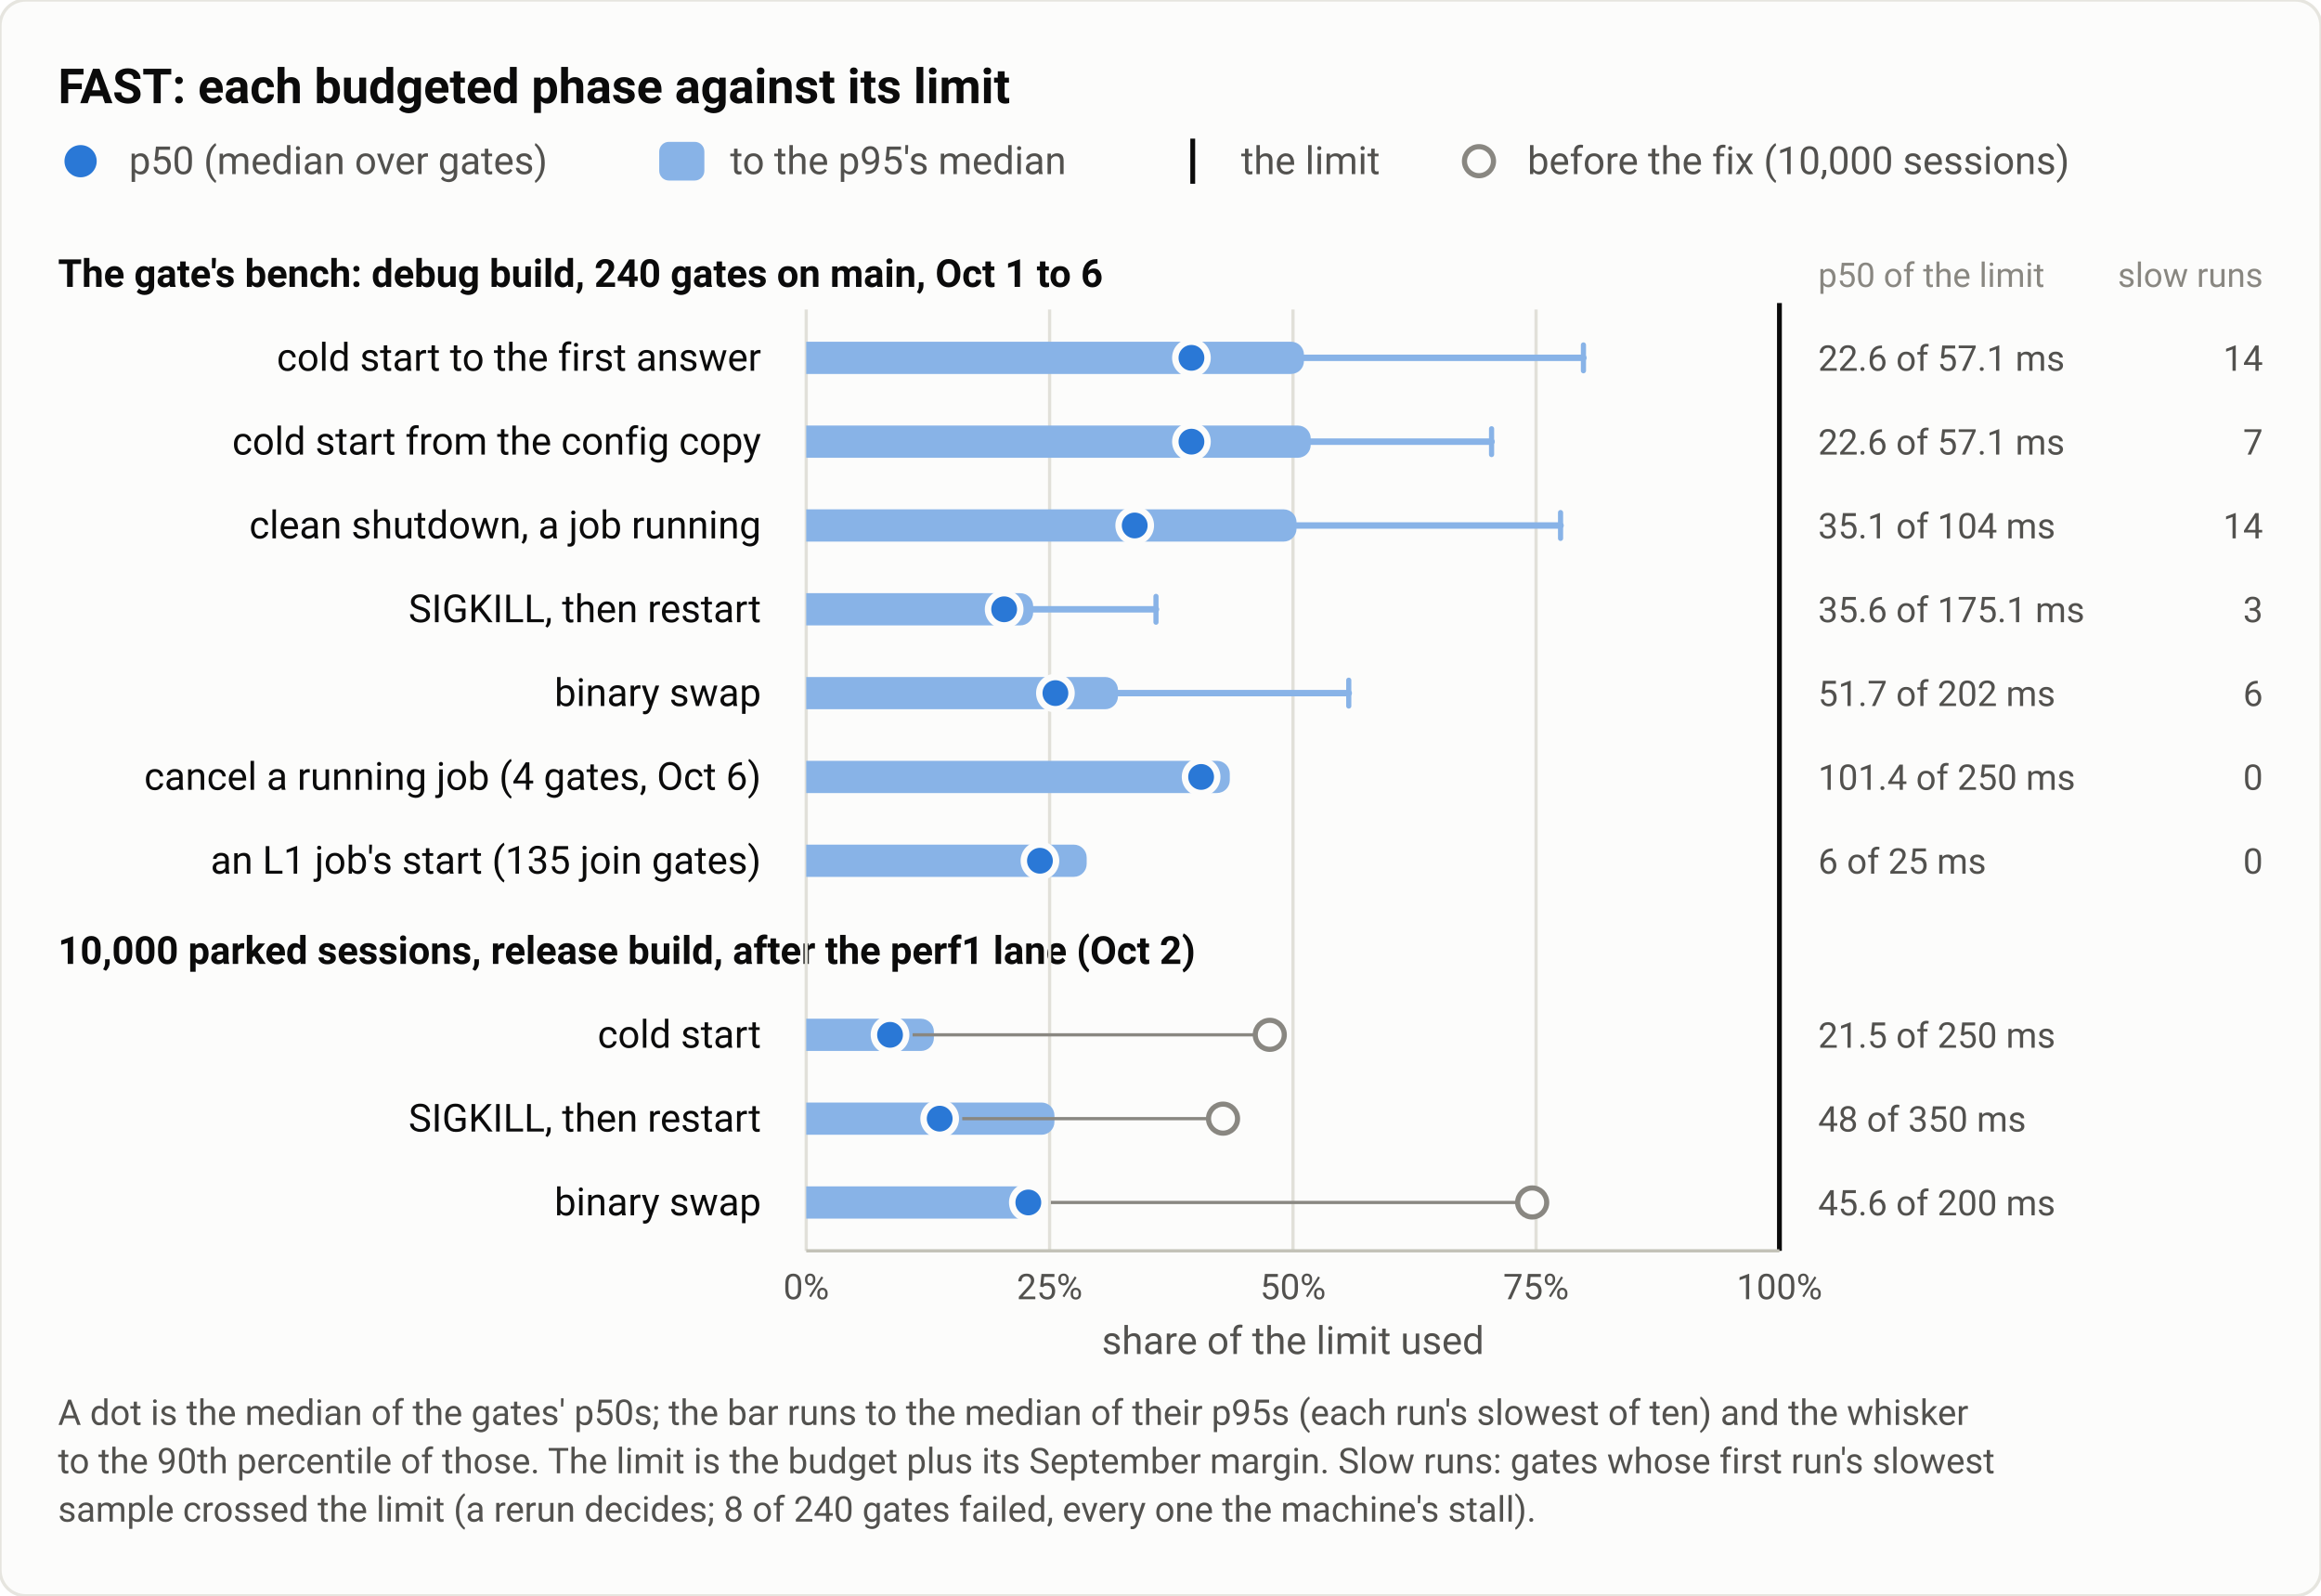
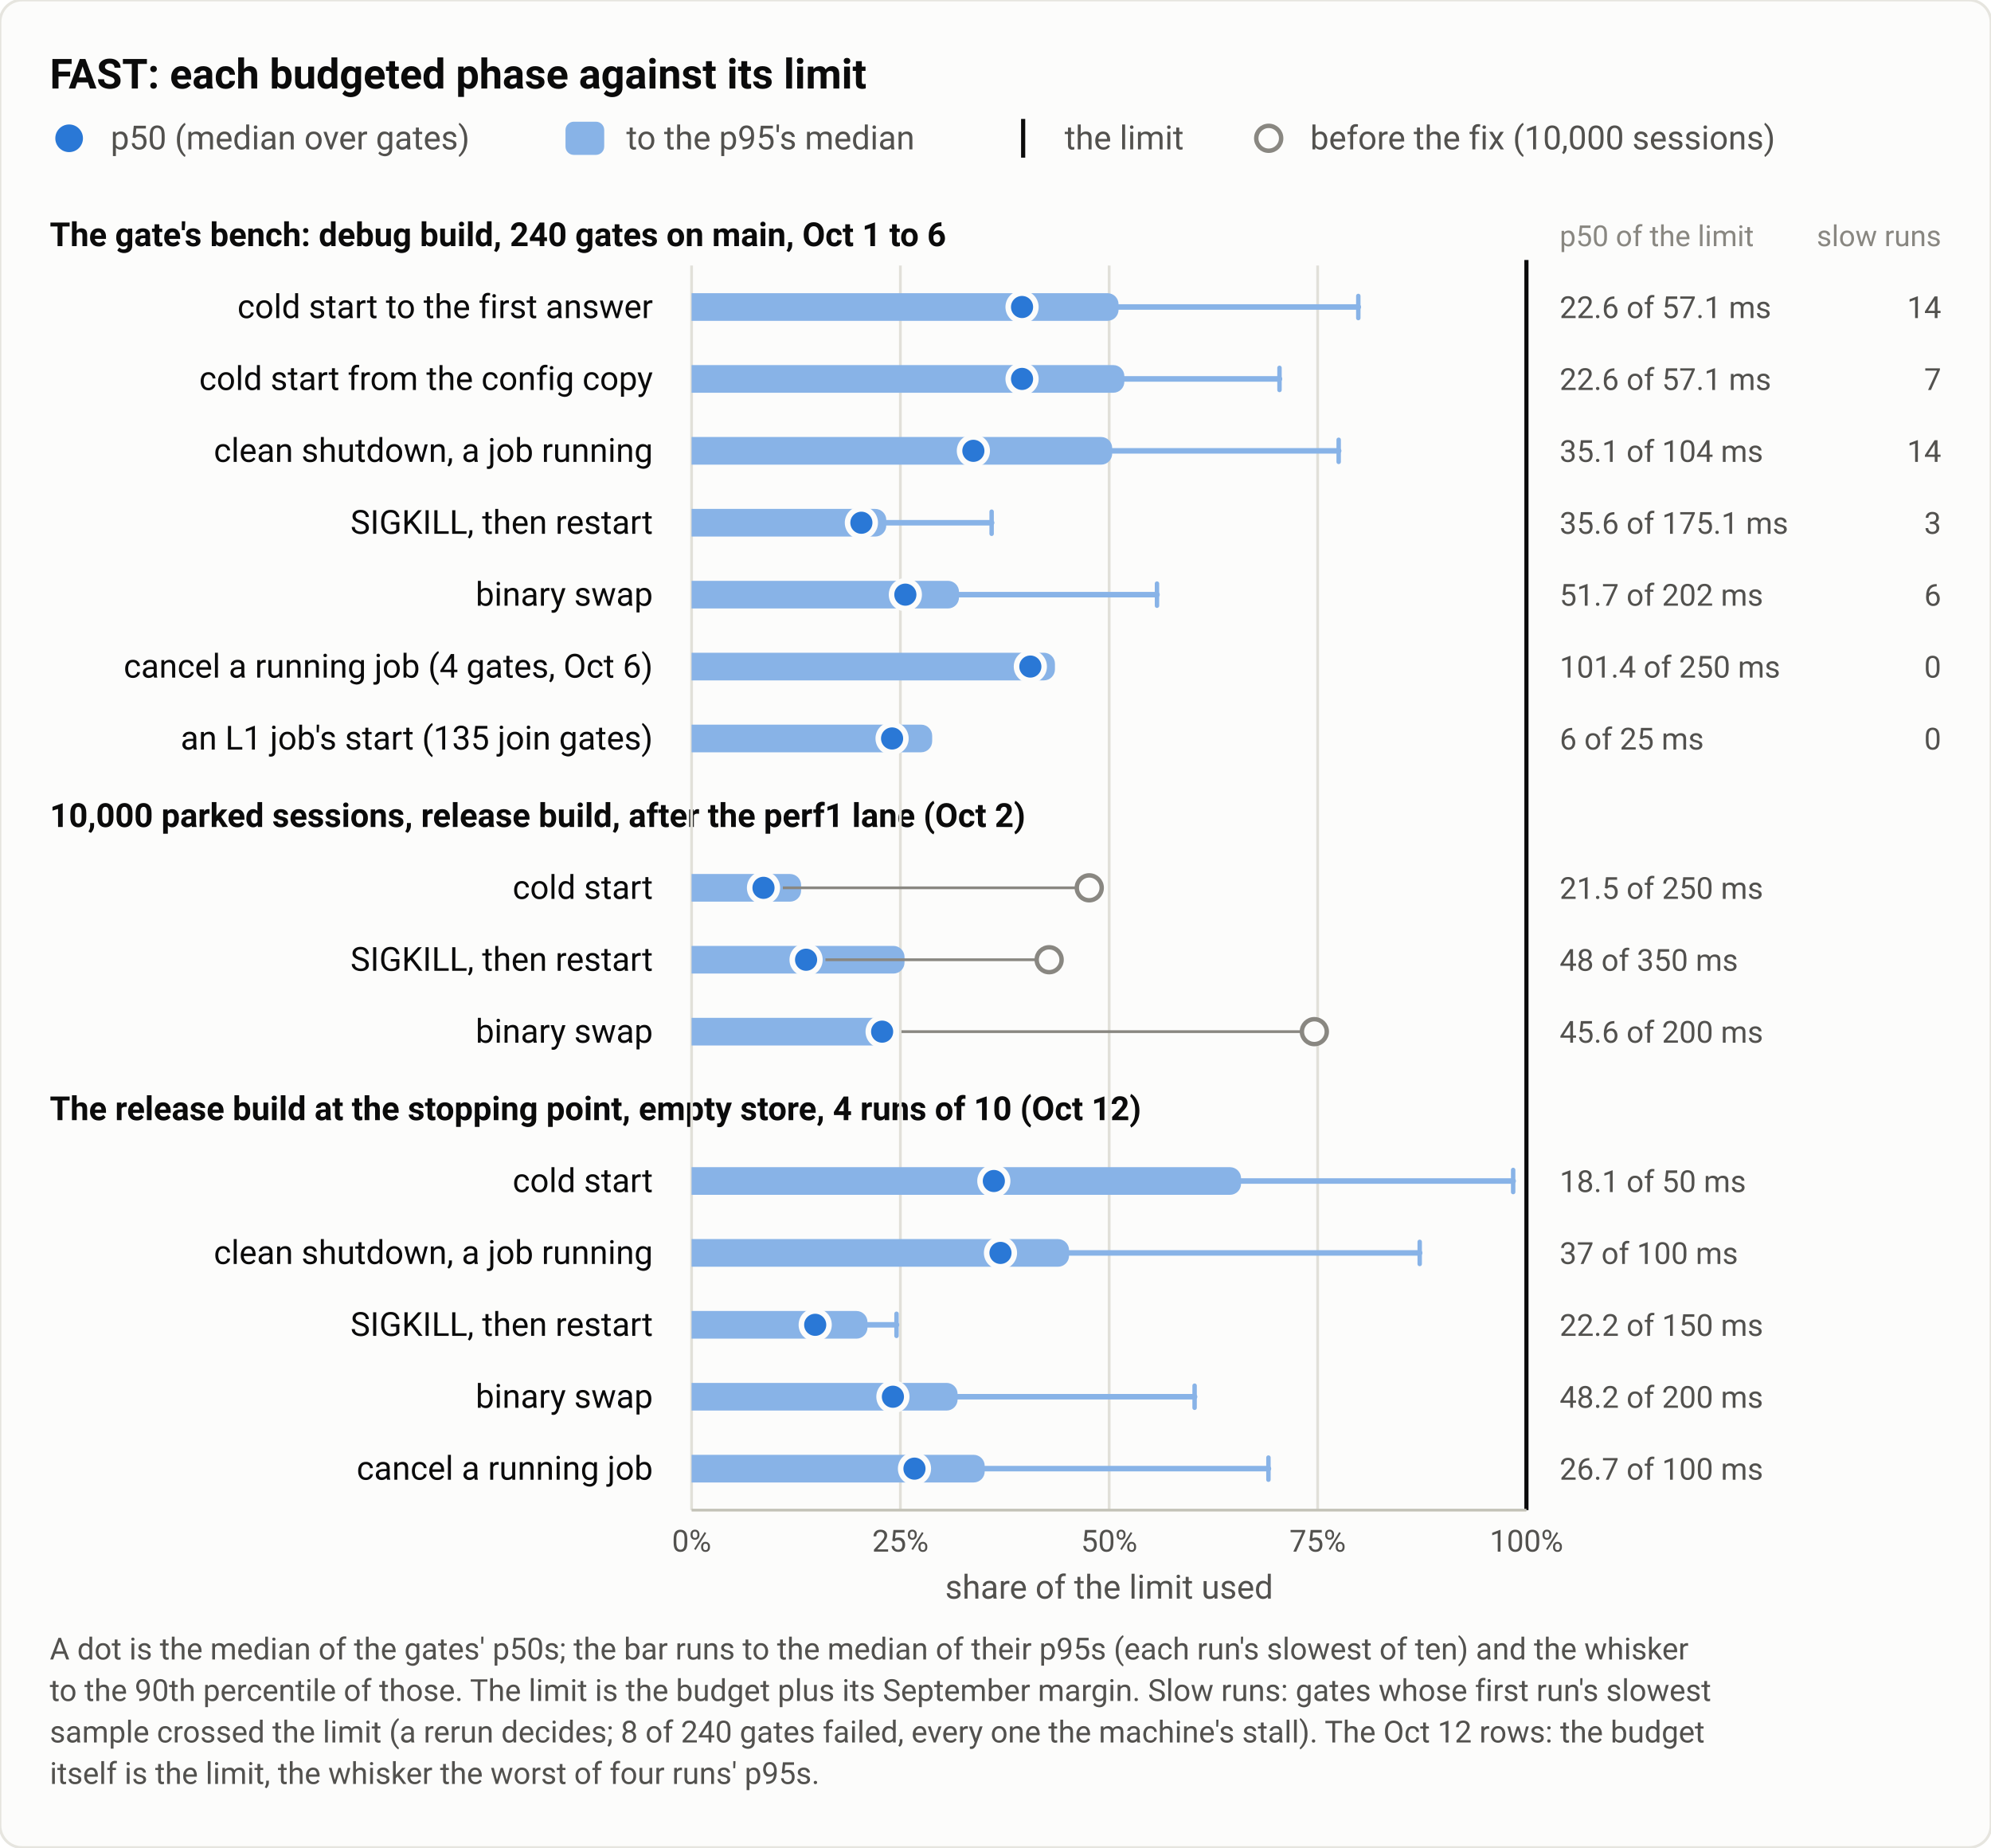
- <svg xmlns="http://www.w3.org/2000/svg" width="720" height="495" viewBox="0 0 720 495" role="img" aria-labelledby="t-speed-budgets t-speed-budgets-d" font-family="system-ui, -apple-system, 'Segoe UI', Roboto, Helvetica, Arial, sans-serif">
-   <rect width="720" height="495" rx="8" fill="#fcfcfb" stroke="#e6e5df" />
+ <svg xmlns="http://www.w3.org/2000/svg" width="720" height="668" viewBox="0 0 720 668" role="img" aria-labelledby="t-speed-budgets t-speed-budgets-d" font-family="system-ui, -apple-system, 'Segoe UI', Roboto, Helvetica, Arial, sans-serif">
+   <rect width="720" height="668" rx="8" fill="#fcfcfb" stroke="#e6e5df" />
  <text x="18.0" y="32.0" font-size="15" fill="#0b0b0b" font-weight="600">FAST: each budgeted phase against its limit</text>
  <circle cx="25.0" cy="50.0" r="5" fill="#2a78d6" />
  <text x="40.0" y="54.0" font-size="12" fill="#52514e">p50 (median over gates)</text>
  <rect x="204.5" y="44.0" width="14" height="12" rx="3" fill="#88b3e7" />
  <text x="226.5" y="54.0" font-size="12" fill="#52514e">to the p95's median</text>
  <line x1="370.0" y1="43.0" x2="370.0" y2="57.0" stroke="#0b0b0b" stroke-width="1.5" />
  <text x="385.0" y="54.0" font-size="12" fill="#52514e">the limit</text>
  <circle cx="458.8" cy="50.0" r="4.5" fill="#fcfcfb" stroke="#898781" stroke-width="1.6" />
  <text x="473.8" y="54.0" font-size="12" fill="#52514e">before the fix (10,000 sessions)</text>
  <text x="18.0" y="89.0" font-size="12" fill="#0b0b0b" font-weight="600">The gate's bench: debug build, 240 gates on main, Oct 1 to 6</text>
  <text x="18.0" y="299.0" font-size="12" fill="#0b0b0b" font-weight="600">10,000 parked sessions, release build, after the perf1 lane (Oct 2)</text>
-   <line x1="250.1" y1="96.0" x2="250.1" y2="388.0" stroke="#e1e0d9" stroke-width="1" />
-   <line x1="325.6" y1="96.0" x2="325.6" y2="388.0" stroke="#e1e0d9" stroke-width="1" />
-   <line x1="401.1" y1="96.0" x2="401.1" y2="388.0" stroke="#e1e0d9" stroke-width="1" />
-   <line x1="476.5" y1="96.0" x2="476.5" y2="388.0" stroke="#e1e0d9" stroke-width="1" />
-   <line x1="552.0" y1="96.0" x2="552.0" y2="388.0" stroke="#e1e0d9" stroke-width="1" />
-   <line x1="552.0" y1="94.0" x2="552.0" y2="388.0" stroke="#0b0b0b" stroke-width="1.5" />
+   <text x="18.0" y="405.0" font-size="12" fill="#0b0b0b" font-weight="600">The release build at the stopping point, empty store, 4 runs of 10 (Oct 12)</text>
+   <line x1="250.1" y1="96.0" x2="250.1" y2="546.0" stroke="#e1e0d9" stroke-width="1" />
+   <line x1="325.6" y1="96.0" x2="325.6" y2="546.0" stroke="#e1e0d9" stroke-width="1" />
+   <line x1="401.1" y1="96.0" x2="401.1" y2="546.0" stroke="#e1e0d9" stroke-width="1" />
+   <line x1="476.5" y1="96.0" x2="476.5" y2="546.0" stroke="#e1e0d9" stroke-width="1" />
+   <line x1="552.0" y1="96.0" x2="552.0" y2="546.0" stroke="#e1e0d9" stroke-width="1" />
+   <line x1="552.0" y1="94.0" x2="552.0" y2="546.0" stroke="#0b0b0b" stroke-width="1.5" />
  <text x="564.0" y="89.0" font-size="10.5" fill="#898781">p50 of the limit</text>
  <text x="702.0" y="89.0" font-size="10.5" fill="#898781" text-anchor="end">slow runs</text>
  <text x="236.1" y="115.0" font-size="12" fill="#0b0b0b" text-anchor="end">cold start to the first answer</text>
  <g>
    <path d="M250.1,106.0H400.5A4,4 0 0 1 404.5,110.0V112.0A4,4 0 0 1 400.5,116.0H250.1Z" fill="#88b3e7" />
    <line x1="404.5" y1="111.0" x2="491.2" y2="111.0" stroke="#88b3e7" stroke-width="2" stroke-linecap="round" />
    <line x1="491.2" y1="107.0" x2="491.2" y2="115.0" stroke="#88b3e7" stroke-width="1.6" stroke-linecap="round" />
    <circle cx="369.6" cy="111.0" r="12" fill="transparent" />
    <circle cx="369.6" cy="111.0" r="5" fill="#2a78d6" stroke="#fcfcfb" stroke-width="2" />
  </g>
  <text x="564.0" y="115.0" font-size="11" fill="#52514e" style="font-variant-numeric: tabular-nums">22.6 of 57.1 ms</text>
  <text x="702.0" y="115.0" font-size="11" fill="#52514e" text-anchor="end" style="font-variant-numeric: tabular-nums">14</text>
  <text x="236.1" y="141.0" font-size="12" fill="#0b0b0b" text-anchor="end">cold start from the config copy</text>
  <g>
    <path d="M250.1,132.0H402.6A4,4 0 0 1 406.6,136.0V138.0A4,4 0 0 1 402.6,142.0H250.1Z" fill="#88b3e7" />
    <line x1="406.6" y1="137.0" x2="462.7" y2="137.0" stroke="#88b3e7" stroke-width="2" stroke-linecap="round" />
    <line x1="462.7" y1="133.0" x2="462.7" y2="141.0" stroke="#88b3e7" stroke-width="1.6" stroke-linecap="round" />
    <circle cx="369.6" cy="137.0" r="12" fill="transparent" />
    <circle cx="369.6" cy="137.0" r="5" fill="#2a78d6" stroke="#fcfcfb" stroke-width="2" />
  </g>
  <text x="564.0" y="141.0" font-size="11" fill="#52514e" style="font-variant-numeric: tabular-nums">22.6 of 57.1 ms</text>
  <text x="702.0" y="141.0" font-size="11" fill="#52514e" text-anchor="end" style="font-variant-numeric: tabular-nums">7</text>
  <text x="236.1" y="167.0" font-size="12" fill="#0b0b0b" text-anchor="end">clean shutdown, a job running</text>
  <g>
    <path d="M250.1,158.0H398.2A4,4 0 0 1 402.2,162.0V164.0A4,4 0 0 1 398.2,168.0H250.1Z" fill="#88b3e7" />
    <line x1="402.2" y1="163.0" x2="484.1" y2="163.0" stroke="#88b3e7" stroke-width="2" stroke-linecap="round" />
    <line x1="484.1" y1="159.0" x2="484.1" y2="167.0" stroke="#88b3e7" stroke-width="1.6" stroke-linecap="round" />
    <circle cx="352.0" cy="163.0" r="12" fill="transparent" />
    <circle cx="352.0" cy="163.0" r="5" fill="#2a78d6" stroke="#fcfcfb" stroke-width="2" />
  </g>
  <text x="564.0" y="167.0" font-size="11" fill="#52514e" style="font-variant-numeric: tabular-nums">35.1 of 104 ms</text>
  <text x="702.0" y="167.0" font-size="11" fill="#52514e" text-anchor="end" style="font-variant-numeric: tabular-nums">14</text>
  <text x="236.1" y="193.0" font-size="12" fill="#0b0b0b" text-anchor="end">SIGKILL, then restart</text>
  <g>
    <path d="M250.1,184.0H316.5A4,4 0 0 1 320.5,188.0V190.0A4,4 0 0 1 316.5,194.0H250.1Z" fill="#88b3e7" />
    <line x1="320.5" y1="189.0" x2="358.6" y2="189.0" stroke="#88b3e7" stroke-width="2" stroke-linecap="round" />
    <line x1="358.6" y1="185.0" x2="358.6" y2="193.0" stroke="#88b3e7" stroke-width="1.6" stroke-linecap="round" />
    <circle cx="311.5" cy="189.0" r="12" fill="transparent" />
    <circle cx="311.5" cy="189.0" r="5" fill="#2a78d6" stroke="#fcfcfb" stroke-width="2" />
  </g>
  <text x="564.0" y="193.0" font-size="11" fill="#52514e" style="font-variant-numeric: tabular-nums">35.6 of 175.1 ms</text>
  <text x="702.0" y="193.0" font-size="11" fill="#52514e" text-anchor="end" style="font-variant-numeric: tabular-nums">3</text>
  <text x="236.1" y="219.0" font-size="12" fill="#0b0b0b" text-anchor="end">binary swap</text>
  <g>
    <path d="M250.1,210.0H342.8A4,4 0 0 1 346.8,214.0V216.0A4,4 0 0 1 342.8,220.0H250.1Z" fill="#88b3e7" />
    <line x1="346.8" y1="215.0" x2="418.4" y2="215.0" stroke="#88b3e7" stroke-width="2" stroke-linecap="round" />
    <line x1="418.4" y1="211.0" x2="418.4" y2="219.0" stroke="#88b3e7" stroke-width="1.6" stroke-linecap="round" />
    <circle cx="327.4" cy="215.0" r="12" fill="transparent" />
    <circle cx="327.4" cy="215.0" r="5" fill="#2a78d6" stroke="#fcfcfb" stroke-width="2" />
  </g>
  <text x="564.0" y="219.0" font-size="11" fill="#52514e" style="font-variant-numeric: tabular-nums">51.7 of 202 ms</text>
  <text x="702.0" y="219.0" font-size="11" fill="#52514e" text-anchor="end" style="font-variant-numeric: tabular-nums">6</text>
  <text x="236.1" y="245.0" font-size="12" fill="#0b0b0b" text-anchor="end">cancel a running job (4 gates, Oct 6)</text>
  <g>
    <path d="M250.1,236.0H377.5A4,4 0 0 1 381.5,240.0V242.0A4,4 0 0 1 377.5,246.0H250.1Z" fill="#88b3e7" />
    <circle cx="372.6" cy="241.0" r="12" fill="transparent" />
    <circle cx="372.6" cy="241.0" r="5" fill="#2a78d6" stroke="#fcfcfb" stroke-width="2" />
  </g>
  <text x="564.0" y="245.0" font-size="11" fill="#52514e" style="font-variant-numeric: tabular-nums">101.4 of 250 ms</text>
  <text x="702.0" y="245.0" font-size="11" fill="#52514e" text-anchor="end" style="font-variant-numeric: tabular-nums">0</text>
  <text x="236.1" y="271.0" font-size="12" fill="#0b0b0b" text-anchor="end">an L1 job's start (135 join gates)</text>
  <g>
    <path d="M250.1,262.0H333.1A4,4 0 0 1 337.1,266.0V268.0A4,4 0 0 1 333.1,272.0H250.1Z" fill="#88b3e7" />
    <circle cx="322.6" cy="267.0" r="12" fill="transparent" />
    <circle cx="322.6" cy="267.0" r="5" fill="#2a78d6" stroke="#fcfcfb" stroke-width="2" />
  </g>
  <text x="564.0" y="271.0" font-size="11" fill="#52514e" style="font-variant-numeric: tabular-nums">6 of 25 ms</text>
  <text x="702.0" y="271.0" font-size="11" fill="#52514e" text-anchor="end" style="font-variant-numeric: tabular-nums">0</text>
  <text x="236.1" y="325.0" font-size="12" fill="#0b0b0b" text-anchor="end">cold start</text>
  <g>
    <path d="M250.1,316.0H285.7A4,4 0 0 1 289.7,320.0V322.0A4,4 0 0 1 285.7,326.0H250.1Z" fill="#88b3e7" />
    <circle cx="393.9" cy="321.0" r="4.5" fill="#fcfcfb" stroke="#898781" stroke-width="1.6" />
    <line x1="388.9" y1="321.0" x2="283.1" y2="321.0" stroke="#898781" stroke-width="1" />
    <circle cx="276.1" cy="321.0" r="12" fill="transparent" />
    <circle cx="276.1" cy="321.0" r="5" fill="#2a78d6" stroke="#fcfcfb" stroke-width="2" />
  </g>
  <text x="564.0" y="325.0" font-size="11" fill="#52514e" style="font-variant-numeric: tabular-nums">21.5 of 250 ms</text>
  <text x="236.1" y="351.0" font-size="12" fill="#0b0b0b" text-anchor="end">SIGKILL, then restart</text>
  <g>
    <path d="M250.1,342.0H323.1A4,4 0 0 1 327.1,346.0V348.0A4,4 0 0 1 323.1,352.0H250.1Z" fill="#88b3e7" />
    <circle cx="379.4" cy="347.0" r="4.5" fill="#fcfcfb" stroke="#898781" stroke-width="1.6" />
    <line x1="374.4" y1="347.0" x2="298.5" y2="347.0" stroke="#898781" stroke-width="1" />
    <circle cx="291.5" cy="347.0" r="12" fill="transparent" />
    <circle cx="291.5" cy="347.0" r="5" fill="#2a78d6" stroke="#fcfcfb" stroke-width="2" />
  </g>
  <text x="564.0" y="351.0" font-size="11" fill="#52514e" style="font-variant-numeric: tabular-nums">48 of 350 ms</text>
  <text x="236.1" y="377.0" font-size="12" fill="#0b0b0b" text-anchor="end">binary swap</text>
  <g>
    <path d="M250.1,368.0H317.8A4,4 0 0 1 321.8,372.0V374.0A4,4 0 0 1 317.8,378.0H250.1Z" fill="#88b3e7" />
    <circle cx="475.3" cy="373.0" r="4.5" fill="#fcfcfb" stroke="#898781" stroke-width="1.6" />
    <line x1="470.3" y1="373.0" x2="326.0" y2="373.0" stroke="#898781" stroke-width="1" />
    <circle cx="319.0" cy="373.0" r="12" fill="transparent" />
    <circle cx="319.0" cy="373.0" r="5" fill="#2a78d6" stroke="#fcfcfb" stroke-width="2" />
  </g>
  <text x="564.0" y="377.0" font-size="11" fill="#52514e" style="font-variant-numeric: tabular-nums">45.6 of 200 ms</text>
-   <line x1="250.1" y1="388.0" x2="552.0" y2="388.0" stroke="#c3c2b7" stroke-width="1" />
-   <text x="250.1" y="403.0" font-size="11" fill="#52514e" text-anchor="middle" style="font-variant-numeric: tabular-nums">0%</text>
-   <text x="325.6" y="403.0" font-size="11" fill="#52514e" text-anchor="middle" style="font-variant-numeric: tabular-nums">25%</text>
-   <text x="401.1" y="403.0" font-size="11" fill="#52514e" text-anchor="middle" style="font-variant-numeric: tabular-nums">50%</text>
-   <text x="476.5" y="403.0" font-size="11" fill="#52514e" text-anchor="middle" style="font-variant-numeric: tabular-nums">75%</text>
-   <text x="552.0" y="403.0" font-size="11" fill="#52514e" text-anchor="middle" style="font-variant-numeric: tabular-nums">100%</text>
-   <text x="401.1" y="420.0" font-size="12" fill="#52514e" text-anchor="middle">share of the limit used</text>
-   <text x="18.0" y="442.0" font-size="11" fill="#52514e">A dot is the median of the gates' p50s; the bar runs to the median of their p95s (each run's slowest of ten) and the whisker</text>
-   <text x="18.0" y="457.0" font-size="11" fill="#52514e">to the 90th percentile of those. The limit is the budget plus its September margin. Slow runs: gates whose first run's slowest</text>
-   <text x="18.0" y="472.0" font-size="11" fill="#52514e">sample crossed the limit (a rerun decides; 8 of 240 gates failed, every one the machine's stall).</text>
+   <text x="236.1" y="431.0" font-size="12" fill="#0b0b0b" text-anchor="end">cold start </text>
+   <g>
+     <path d="M250.1,422.0H444.8A4,4 0 0 1 448.8,426.0V428.0A4,4 0 0 1 444.8,432.0H250.1Z" fill="#88b3e7" />
+     <line x1="448.8" y1="427.0" x2="547.2" y2="427.0" stroke="#88b3e7" stroke-width="2" stroke-linecap="round" />
+     <line x1="547.2" y1="423.0" x2="547.2" y2="431.0" stroke="#88b3e7" stroke-width="1.6" stroke-linecap="round" />
+     <circle cx="359.4" cy="427.0" r="12" fill="transparent" />
+     <circle cx="359.4" cy="427.0" r="5" fill="#2a78d6" stroke="#fcfcfb" stroke-width="2" />
+   </g>
+   <text x="564.0" y="431.0" font-size="11" fill="#52514e" style="font-variant-numeric: tabular-nums">18.1 of 50 ms</text>
+   <text x="236.1" y="457.0" font-size="12" fill="#0b0b0b" text-anchor="end">clean shutdown, a job running </text>
+   <g>
+     <path d="M250.1,448.0H382.6A4,4 0 0 1 386.6,452.0V454.0A4,4 0 0 1 382.6,458.0H250.1Z" fill="#88b3e7" />
+     <line x1="386.6" y1="453.0" x2="513.4" y2="453.0" stroke="#88b3e7" stroke-width="2" stroke-linecap="round" />
+     <line x1="513.4" y1="449.0" x2="513.4" y2="457.0" stroke="#88b3e7" stroke-width="1.6" stroke-linecap="round" />
+     <circle cx="361.8" cy="453.0" r="12" fill="transparent" />
+     <circle cx="361.8" cy="453.0" r="5" fill="#2a78d6" stroke="#fcfcfb" stroke-width="2" />
+   </g>
+   <text x="564.0" y="457.0" font-size="11" fill="#52514e" style="font-variant-numeric: tabular-nums">37 of 100 ms</text>
+   <text x="236.1" y="483.0" font-size="12" fill="#0b0b0b" text-anchor="end">SIGKILL, then restart </text>
+   <g>
+     <path d="M250.1,474.0H309.7A4,4 0 0 1 313.7,478.0V480.0A4,4 0 0 1 309.7,484.0H250.1Z" fill="#88b3e7" />
+     <line x1="313.7" y1="479.0" x2="324.2" y2="479.0" stroke="#88b3e7" stroke-width="2" stroke-linecap="round" />
+     <line x1="324.2" y1="475.0" x2="324.2" y2="483.0" stroke="#88b3e7" stroke-width="1.6" stroke-linecap="round" />
+     <circle cx="294.8" cy="479.0" r="12" fill="transparent" />
+     <circle cx="294.8" cy="479.0" r="5" fill="#2a78d6" stroke="#fcfcfb" stroke-width="2" />
+   </g>
+   <text x="564.0" y="483.0" font-size="11" fill="#52514e" style="font-variant-numeric: tabular-nums">22.2 of 150 ms</text>
+   <text x="236.1" y="509.0" font-size="12" fill="#0b0b0b" text-anchor="end">binary swap </text>
+   <g>
+     <path d="M250.1,500.0H342.3A4,4 0 0 1 346.3,504.0V506.0A4,4 0 0 1 342.3,510.0H250.1Z" fill="#88b3e7" />
+     <line x1="346.3" y1="505.0" x2="432.0" y2="505.0" stroke="#88b3e7" stroke-width="2" stroke-linecap="round" />
+     <line x1="432.0" y1="501.0" x2="432.0" y2="509.0" stroke="#88b3e7" stroke-width="1.6" stroke-linecap="round" />
+     <circle cx="322.9" cy="505.0" r="12" fill="transparent" />
+     <circle cx="322.9" cy="505.0" r="5" fill="#2a78d6" stroke="#fcfcfb" stroke-width="2" />
+   </g>
+   <text x="564.0" y="509.0" font-size="11" fill="#52514e" style="font-variant-numeric: tabular-nums">48.2 of 200 ms</text>
+   <text x="236.1" y="535.0" font-size="12" fill="#0b0b0b" text-anchor="end">cancel a running job </text>
+   <g>
+     <path d="M250.1,526.0H352.1A4,4 0 0 1 356.1,530.0V532.0A4,4 0 0 1 352.1,536.0H250.1Z" fill="#88b3e7" />
+     <line x1="356.1" y1="531.0" x2="458.7" y2="531.0" stroke="#88b3e7" stroke-width="2" stroke-linecap="round" />
+     <line x1="458.7" y1="527.0" x2="458.7" y2="535.0" stroke="#88b3e7" stroke-width="1.6" stroke-linecap="round" />
+     <circle cx="330.7" cy="531.0" r="12" fill="transparent" />
+     <circle cx="330.7" cy="531.0" r="5" fill="#2a78d6" stroke="#fcfcfb" stroke-width="2" />
+   </g>
+   <text x="564.0" y="535.0" font-size="11" fill="#52514e" style="font-variant-numeric: tabular-nums">26.7 of 100 ms</text>
+   <line x1="250.1" y1="546.0" x2="552.0" y2="546.0" stroke="#c3c2b7" stroke-width="1" />
+   <text x="250.1" y="561.0" font-size="11" fill="#52514e" text-anchor="middle" style="font-variant-numeric: tabular-nums">0%</text>
+   <text x="325.6" y="561.0" font-size="11" fill="#52514e" text-anchor="middle" style="font-variant-numeric: tabular-nums">25%</text>
+   <text x="401.1" y="561.0" font-size="11" fill="#52514e" text-anchor="middle" style="font-variant-numeric: tabular-nums">50%</text>
+   <text x="476.5" y="561.0" font-size="11" fill="#52514e" text-anchor="middle" style="font-variant-numeric: tabular-nums">75%</text>
+   <text x="552.0" y="561.0" font-size="11" fill="#52514e" text-anchor="middle" style="font-variant-numeric: tabular-nums">100%</text>
+   <text x="401.1" y="578.0" font-size="12" fill="#52514e" text-anchor="middle">share of the limit used</text>
+   <text x="18.0" y="600.0" font-size="11" fill="#52514e">A dot is the median of the gates' p50s; the bar runs to the median of their p95s (each run's slowest of ten) and the whisker</text>
+   <text x="18.0" y="615.0" font-size="11" fill="#52514e">to the 90th percentile of those. The limit is the budget plus its September margin. Slow runs: gates whose first run's slowest</text>
+   <text x="18.0" y="630.0" font-size="11" fill="#52514e">sample crossed the limit (a rerun decides; 8 of 240 gates failed, every one the machine's stall). The Oct 12 rows: the budget</text>
+   <text x="18.0" y="645.0" font-size="11" fill="#52514e">itself is the limit, the whisker the worst of four runs' p95s.</text>
</svg>
